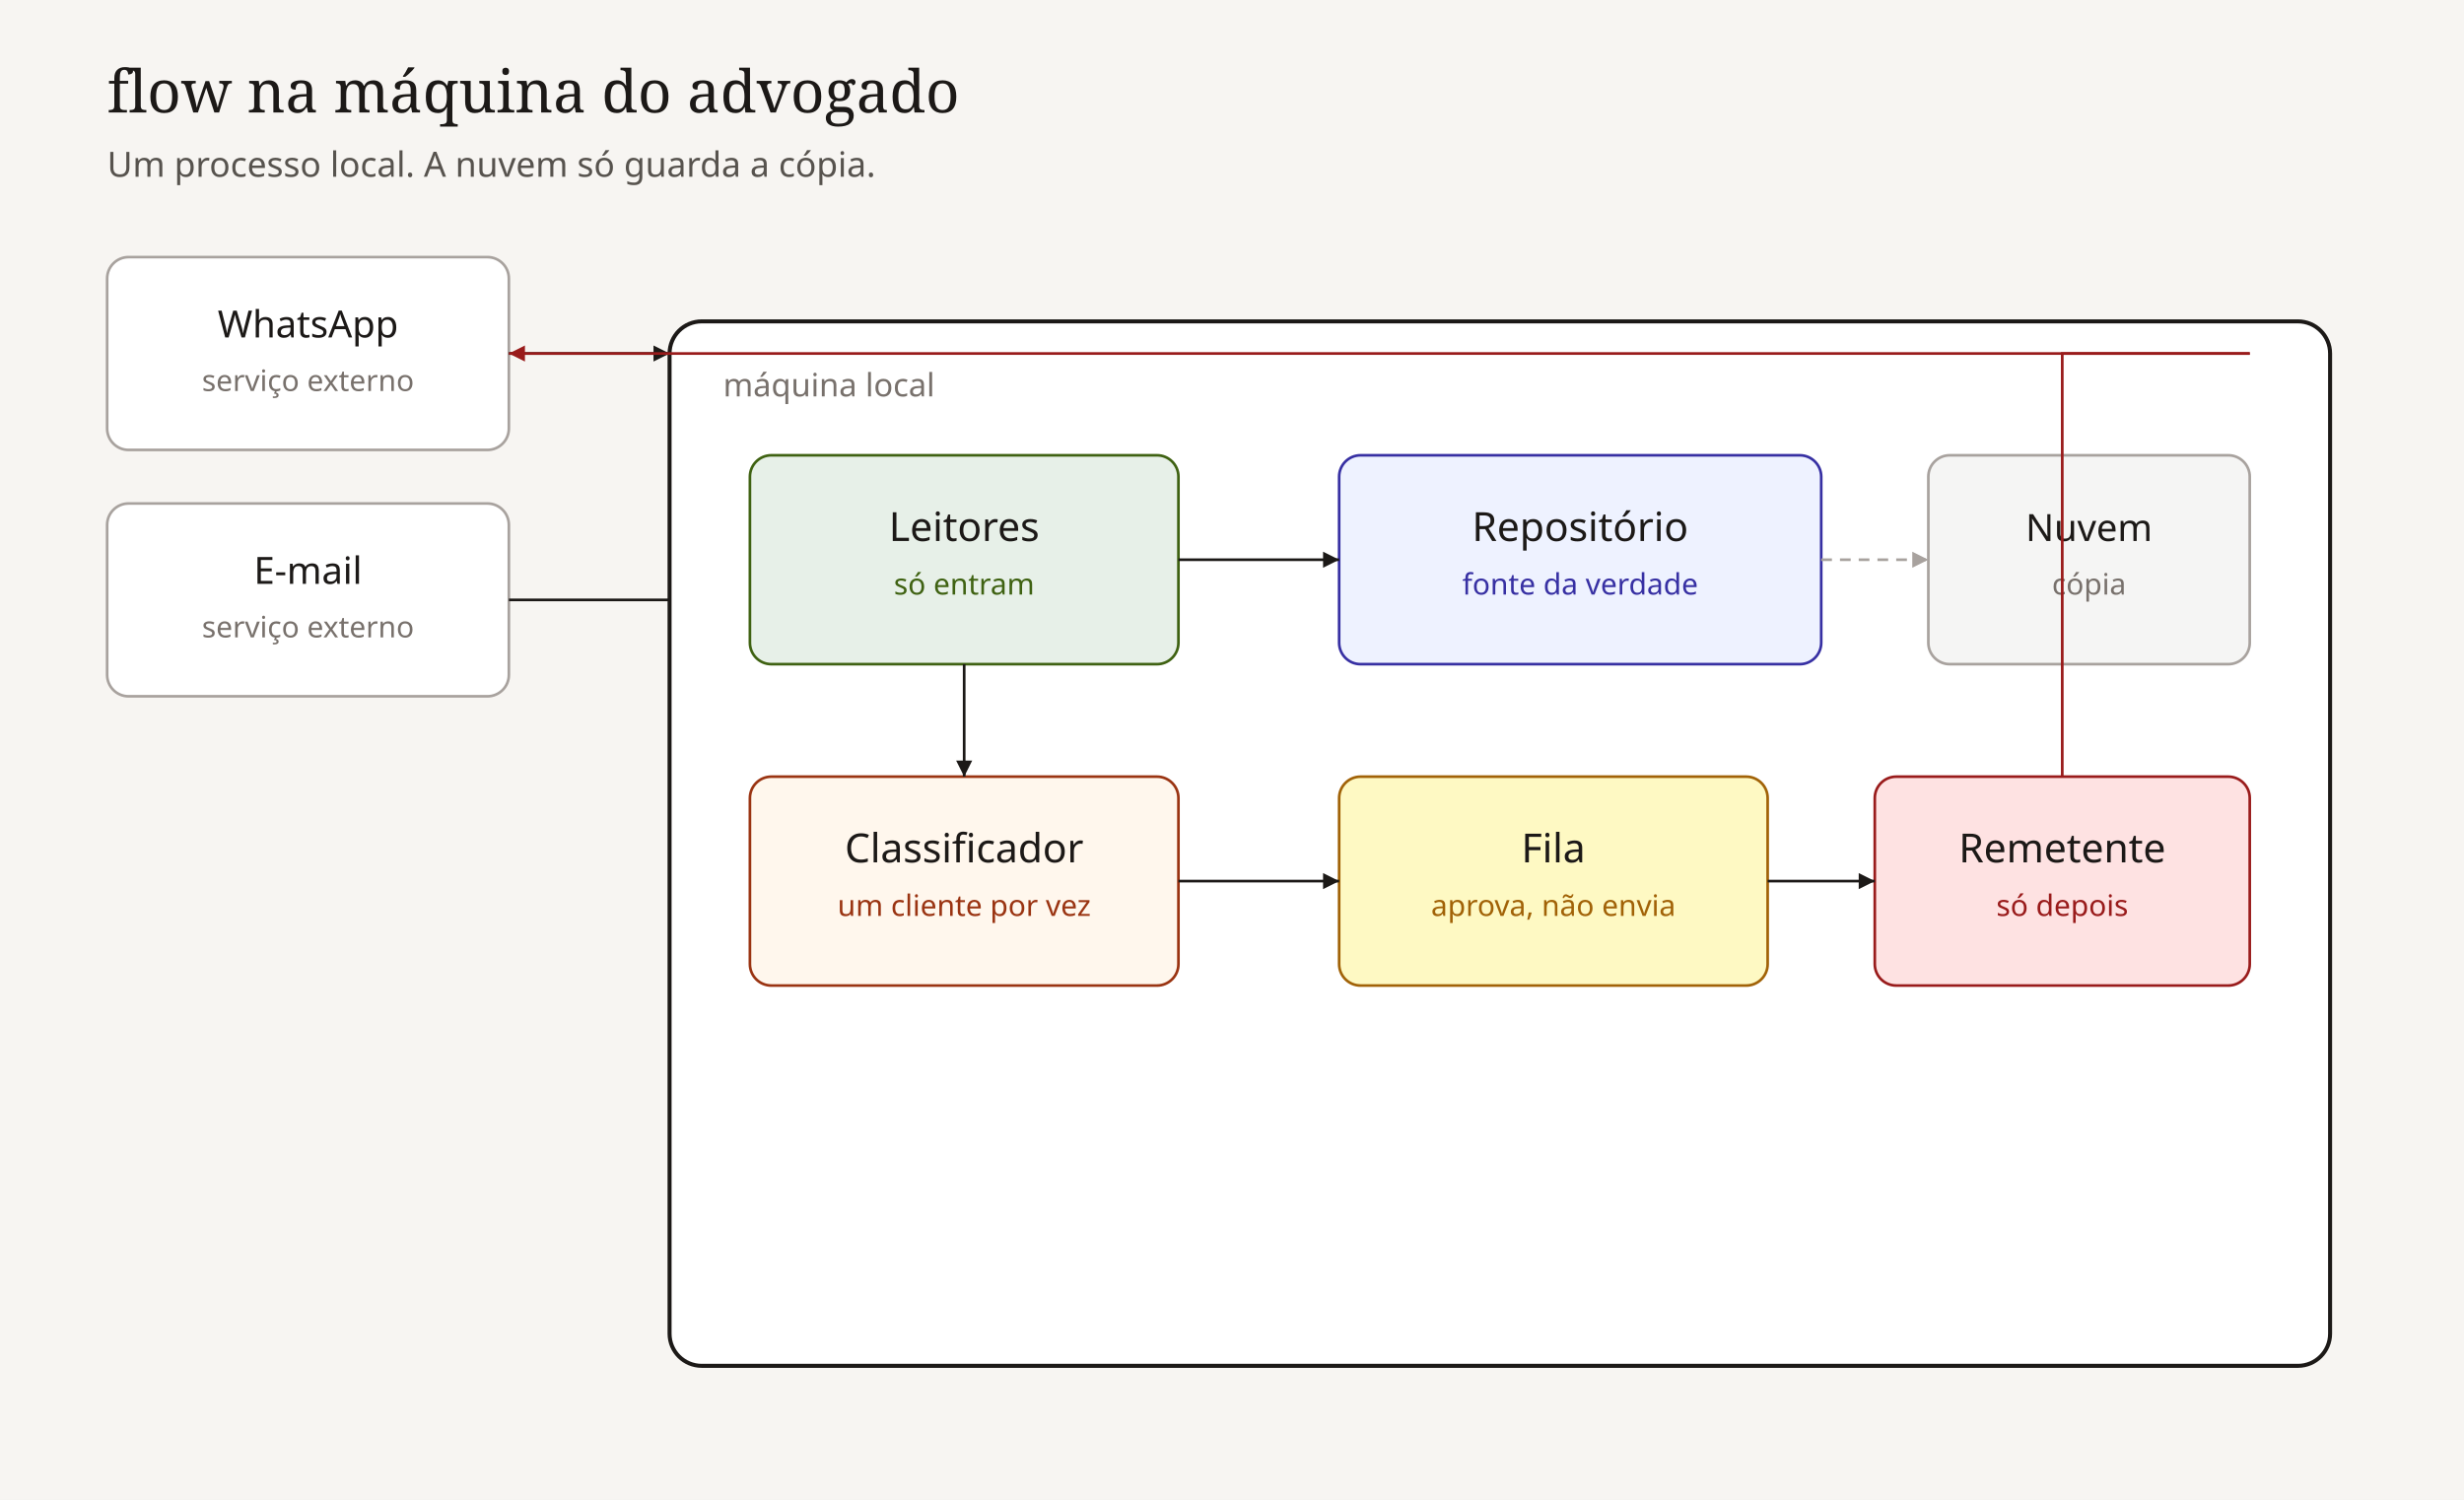
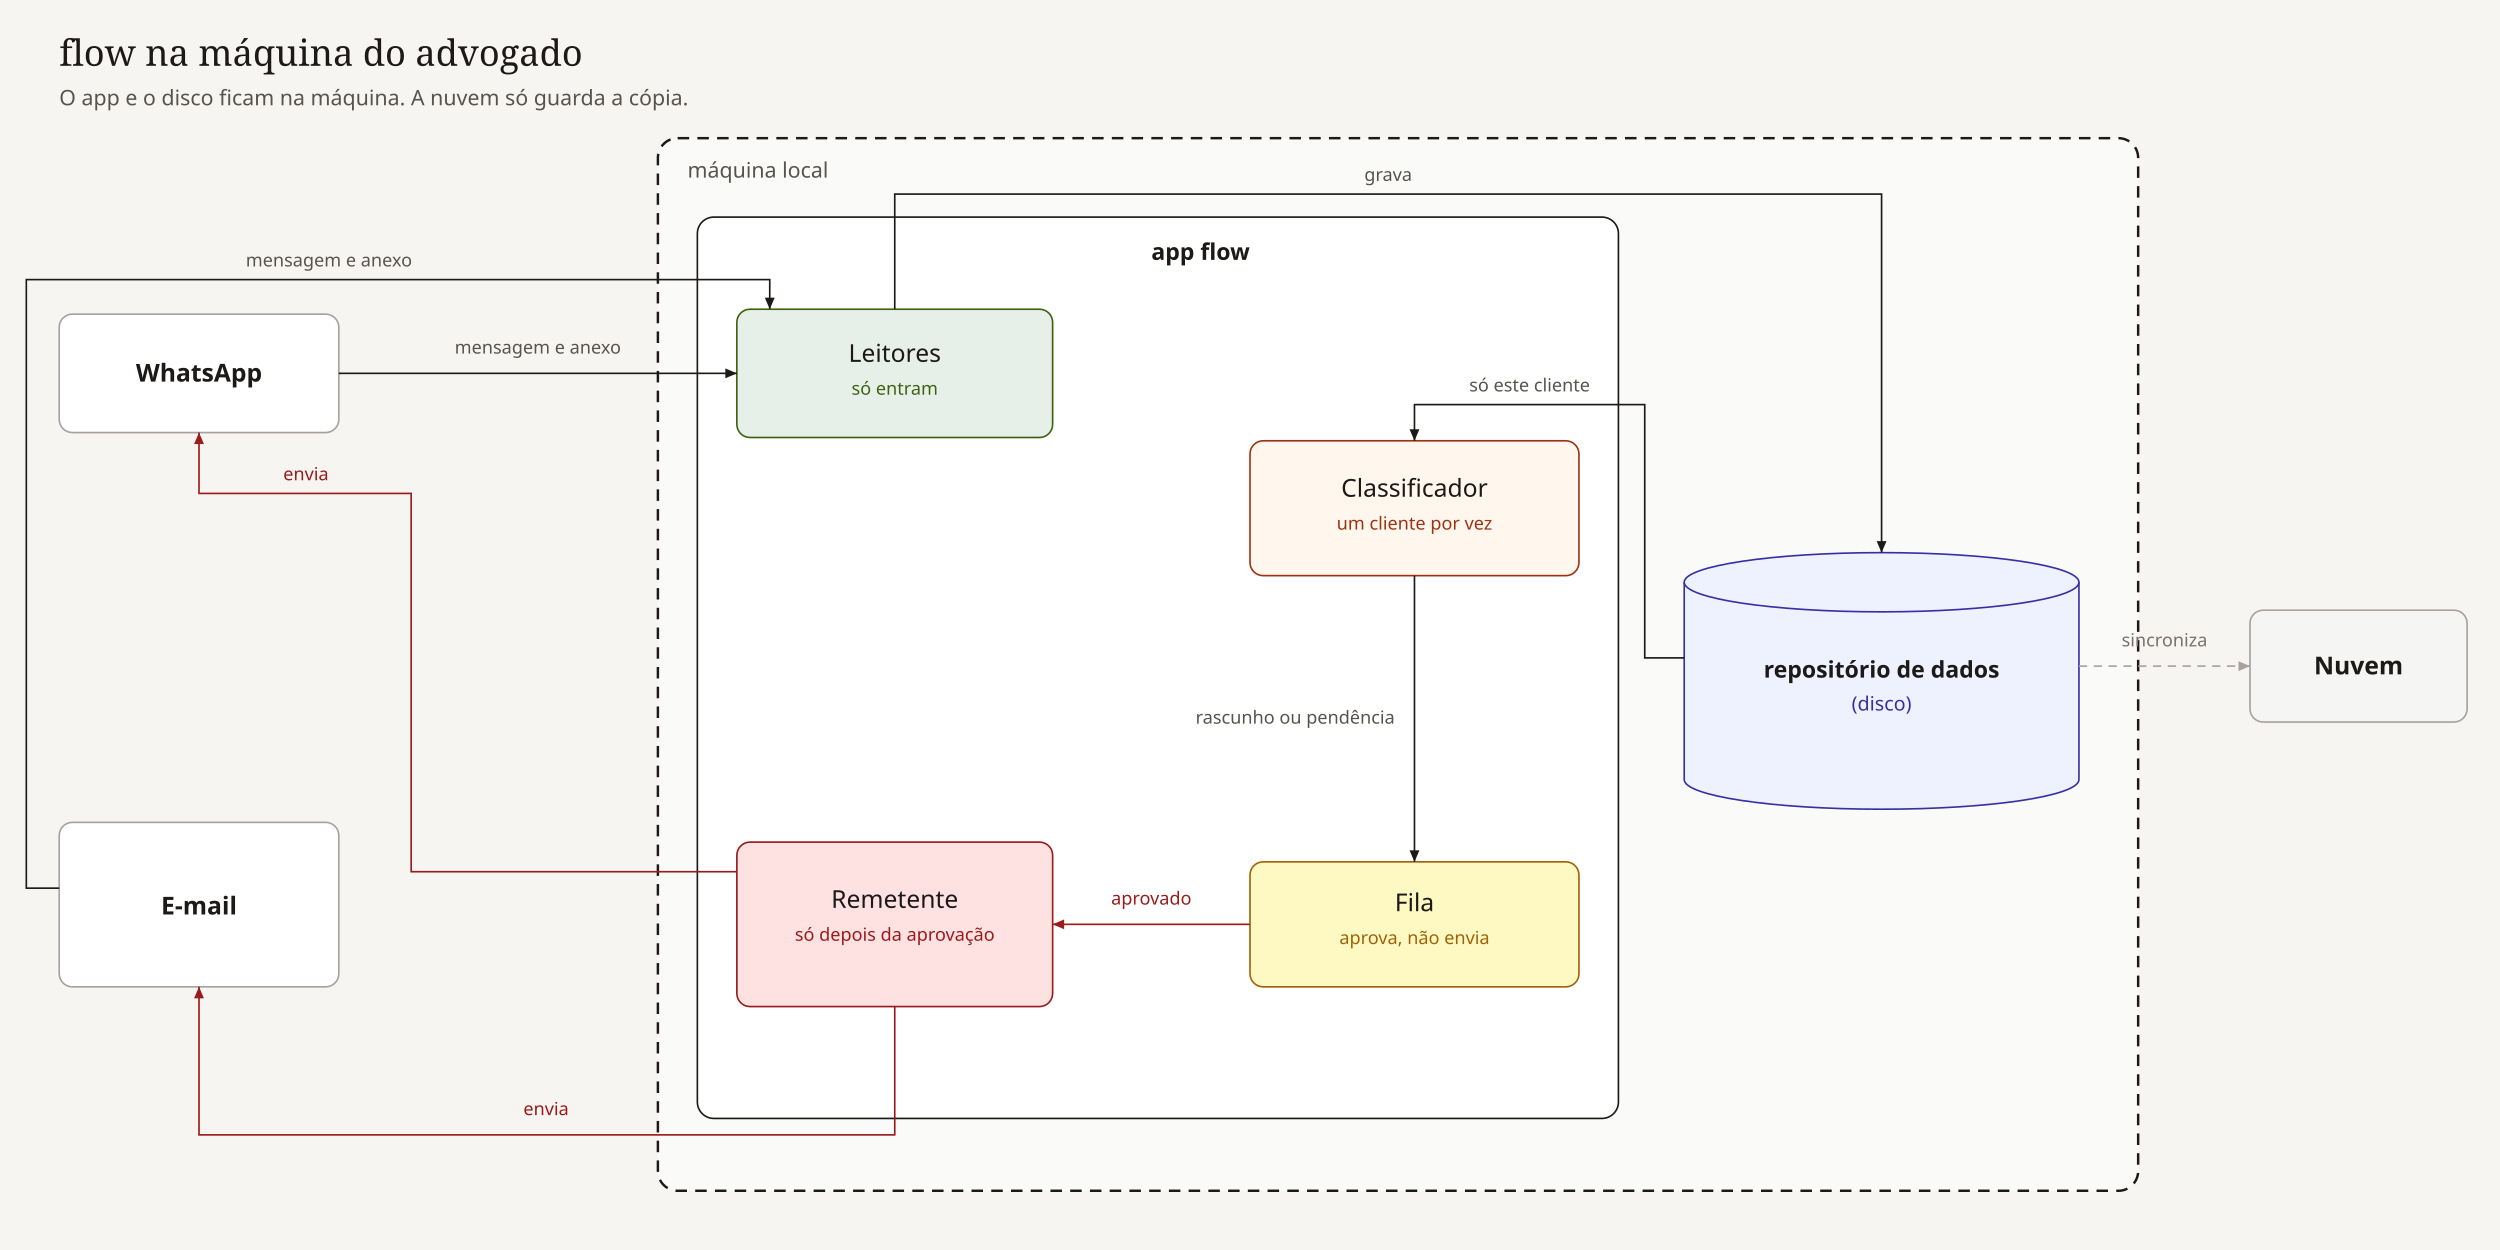
- <svg xmlns="http://www.w3.org/2000/svg" width="920" height="560" viewBox="0 0 920 560">
-   <rect width="920" height="560" fill="#f7f5f2" />
-   <text x="40" y="42" font-family="Georgia, serif" font-size="22" fill="#1c1917">flow na máquina do advogado</text>
-   <text x="40" y="66" font-family="system-ui, sans-serif" font-size="13" fill="#57534e">Um processo local. A nuvem só guarda a cópia.</text>
-   <rect x="40" y="96" width="150" height="72" rx="8" fill="#fff" stroke="#a8a29e" />
-   <text x="115" y="126" text-anchor="middle" font-family="system-ui, sans-serif" font-size="14" fill="#1c1917">WhatsApp</text>
-   <text x="115" y="146" text-anchor="middle" font-family="system-ui, sans-serif" font-size="11" fill="#78716c">serviço externo</text>
-   <rect x="40" y="188" width="150" height="72" rx="8" fill="#fff" stroke="#a8a29e" />
-   <text x="115" y="218" text-anchor="middle" font-family="system-ui, sans-serif" font-size="14" fill="#1c1917">E-mail</text>
-   <text x="115" y="238" text-anchor="middle" font-family="system-ui, sans-serif" font-size="11" fill="#78716c">serviço externo</text>
-   <rect x="250" y="120" width="620" height="390" rx="12" fill="#fff" stroke="#1c1917" stroke-width="1.5" />
-   <text x="270" y="148" font-family="system-ui, sans-serif" font-size="12" fill="#78716c">máquina local</text>
-   <rect x="280" y="170" width="160" height="78" rx="8" fill="#e7f0e8" stroke="#3f6212" />
-   <text x="360" y="202" text-anchor="middle" font-family="system-ui, sans-serif" font-size="15" fill="#1c1917">Leitores</text>
-   <text x="360" y="222" text-anchor="middle" font-family="system-ui, sans-serif" font-size="11" fill="#3f6212">só entram</text>
-   <rect x="500" y="170" width="180" height="78" rx="8" fill="#eef2ff" stroke="#3730a3" />
-   <text x="590" y="202" text-anchor="middle" font-family="system-ui, sans-serif" font-size="15" fill="#1c1917">Repositório</text>
-   <text x="590" y="222" text-anchor="middle" font-family="system-ui, sans-serif" font-size="11" fill="#3730a3">fonte da verdade</text>
-   <rect x="720" y="170" width="120" height="78" rx="8" fill="#f5f5f4" stroke="#a8a29e" />
-   <text x="780" y="202" text-anchor="middle" font-family="system-ui, sans-serif" font-size="14" fill="#1c1917">Nuvem</text>
-   <text x="780" y="222" text-anchor="middle" font-family="system-ui, sans-serif" font-size="11" fill="#78716c">cópia</text>
-   <rect x="280" y="290" width="160" height="78" rx="8" fill="#fff7ed" stroke="#9a3412" />
-   <text x="360" y="322" text-anchor="middle" font-family="system-ui, sans-serif" font-size="15" fill="#1c1917">Classificador</text>
-   <text x="360" y="342" text-anchor="middle" font-family="system-ui, sans-serif" font-size="11" fill="#9a3412">um cliente por vez</text>
-   <rect x="500" y="290" width="160" height="78" rx="8" fill="#fef9c3" stroke="#a16207" />
-   <text x="580" y="322" text-anchor="middle" font-family="system-ui, sans-serif" font-size="15" fill="#1c1917">Fila</text>
-   <text x="580" y="342" text-anchor="middle" font-family="system-ui, sans-serif" font-size="11" fill="#a16207">aprova, não envia</text>
-   <rect x="700" y="290" width="140" height="78" rx="8" fill="#fee2e2" stroke="#991b1b" />
-   <text x="770" y="322" text-anchor="middle" font-family="system-ui, sans-serif" font-size="15" fill="#1c1917">Remetente</text>
-   <text x="770" y="342" text-anchor="middle" font-family="system-ui, sans-serif" font-size="11" fill="#991b1b">só depois</text>
-   <path d="M190 132 H250" stroke="#1c1917" fill="none" marker-end="url(#arrow)" />
-   <path d="M190 224 H250" stroke="#1c1917" fill="none" />
-   <path d="M250 180 V224" stroke="#1c1917" fill="none" />
-   <path d="M440 209 H500" stroke="#1c1917" fill="none" marker-end="url(#arrow)" />
-   <path d="M680 209 H720" stroke="#a8a29e" stroke-dasharray="4 3" fill="none" marker-end="url(#arrowgray)" />
-   <path d="M360 248 V290" stroke="#1c1917" fill="none" marker-end="url(#arrow)" />
-   <path d="M440 329 H500" stroke="#1c1917" fill="none" marker-end="url(#arrow)" />
-   <path d="M660 329 H700" stroke="#1c1917" fill="none" marker-end="url(#arrow)" />
-   <path d="M770 290 V132 H840" stroke="#991b1b" fill="none" />
-   <path d="M840 132 H190" stroke="#991b1b" fill="none" marker-end="url(#arrowred)" />
+ <svg xmlns="http://www.w3.org/2000/svg" width="1520" height="760" viewBox="0 0 1520 760">
+   <rect width="1520" height="760" fill="#f7f5f2" />
+   <text x="36" y="40" font-family="Georgia, serif" font-size="22" fill="#1c1917">flow na máquina do advogado</text>
+   <text x="36" y="64" font-family="system-ui, sans-serif" font-size="13" fill="#57534e">O app e o disco ficam na máquina. A nuvem só guarda a cópia.</text>
+   <rect x="36" y="191" width="170" height="72" rx="8" fill="#fff" stroke="#a8a29e" />
+   <text x="121" y="232" text-anchor="middle" font-family="system-ui, sans-serif" font-size="15" font-weight="600" fill="#1c1917">WhatsApp</text>
+   <rect x="36" y="500" width="170" height="100" rx="8" fill="#fff" stroke="#a8a29e" />
+   <text x="121" y="556" text-anchor="middle" font-family="system-ui, sans-serif" font-size="15" font-weight="600" fill="#1c1917">E-mail</text>
+   <rect x="400" y="84" width="900" height="640" rx="12" fill="#fafaf9" stroke="#1c1917" stroke-width="1.5" stroke-dasharray="7 5" />
+   <text x="418" y="108" font-family="system-ui, sans-serif" font-size="13" fill="#57534e">máquina local</text>
+   <rect x="424" y="132" width="560" height="548" rx="10" fill="#fff" stroke="#1c1917" />
+   <text x="700" y="158" font-family="system-ui, sans-serif" font-size="14" font-weight="600" fill="#1c1917">app flow</text>
+   <rect x="448" y="188" width="192" height="78" rx="8" fill="#e7f0e8" stroke="#3f6212" />
+   <text x="544" y="220" text-anchor="middle" font-family="system-ui, sans-serif" font-size="15" fill="#1c1917">Leitores</text>
+   <text x="544" y="240" text-anchor="middle" font-family="system-ui, sans-serif" font-size="11" fill="#3f6212">só entram</text>
+   <rect x="760" y="268" width="200" height="82" rx="8" fill="#fff7ed" stroke="#9a3412" />
+   <text x="860" y="302" text-anchor="middle" font-family="system-ui, sans-serif" font-size="15" fill="#1c1917">Classificador</text>
+   <text x="860" y="322" text-anchor="middle" font-family="system-ui, sans-serif" font-size="11" fill="#9a3412">um cliente por vez</text>
+   <rect x="448" y="512" width="192" height="100" rx="8" fill="#fee2e2" stroke="#991b1b" />
+   <text x="544" y="552" text-anchor="middle" font-family="system-ui, sans-serif" font-size="15" fill="#1c1917">Remetente</text>
+   <text x="544" y="572" text-anchor="middle" font-family="system-ui, sans-serif" font-size="11" fill="#991b1b">só depois da aprovação</text>
+   <rect x="760" y="524" width="200" height="76" rx="8" fill="#fef9c3" stroke="#a16207" />
+   <text x="860" y="554" text-anchor="middle" font-family="system-ui, sans-serif" font-size="15" fill="#1c1917">Fila</text>
+   <text x="860" y="574" text-anchor="middle" font-family="system-ui, sans-serif" font-size="11" fill="#a16207">aprova, não envia</text>
+   <path d="M1024 354 v120 a120 18 0 0 0 240 0 v-120" fill="#eef2ff" stroke="#3730a3" />
+   <ellipse cx="1144" cy="354" rx="120" ry="18" fill="#eef2ff" stroke="#3730a3" />
+   <text x="1144" y="412" text-anchor="middle" font-family="system-ui, sans-serif" font-size="14" font-weight="600" fill="#1c1917">repositório de dados</text>
+   <text x="1144" y="432" text-anchor="middle" font-family="system-ui, sans-serif" font-size="12" fill="#3730a3">(disco)</text>
+   <rect x="1368" y="371" width="132" height="68" rx="8" fill="#f5f5f4" stroke="#a8a29e" />
+   <text x="1434" y="410" text-anchor="middle" font-family="system-ui, sans-serif" font-size="15" font-weight="600" fill="#1c1917">Nuvem</text>
+   <path d="M206 227 H448" stroke="#1c1917" fill="none" marker-end="url(#arrow)" />
+   <text x="327" y="215" text-anchor="middle" font-family="system-ui, sans-serif" font-size="11" fill="#57534e">mensagem e anexo</text>
+   <path d="M36 540 H16 V170 H468 V188" stroke="#1c1917" fill="none" marker-end="url(#arrow)" />
+   <text x="200" y="162" text-anchor="middle" font-family="system-ui, sans-serif" font-size="11" fill="#57534e">mensagem e anexo</text>
+   <path d="M544 188 V118 H1144 V336" stroke="#1c1917" fill="none" marker-end="url(#arrow)" />
+   <text x="844" y="110" text-anchor="middle" font-family="system-ui, sans-serif" font-size="11" fill="#57534e">grava</text>
+   <path d="M1024 400 H1000 V246 H860 V268" stroke="#1c1917" fill="none" marker-end="url(#arrow)" />
+   <text x="930" y="238" text-anchor="middle" font-family="system-ui, sans-serif" font-size="11" fill="#57534e">só este cliente</text>
+   <path d="M860 350 V524" stroke="#1c1917" fill="none" marker-end="url(#arrow)" />
+   <text x="848" y="440" text-anchor="end" font-family="system-ui, sans-serif" font-size="11" fill="#57534e">rascunho ou pendência</text>
+   <path d="M760 562 H640" stroke="#991b1b" fill="none" marker-end="url(#arrowred)" />
+   <text x="700" y="550" text-anchor="middle" font-family="system-ui, sans-serif" font-size="11" fill="#991b1b">aprovado</text>
+   <path d="M448 530 H250 V300 H121 V263" stroke="#991b1b" fill="none" marker-end="url(#arrowred)" />
+   <text x="186" y="292" text-anchor="middle" font-family="system-ui, sans-serif" font-size="11" fill="#991b1b">envia</text>
+   <path d="M544 612 V690 H121 V600" stroke="#991b1b" fill="none" marker-end="url(#arrowred)" />
+   <text x="332" y="678" text-anchor="middle" font-family="system-ui, sans-serif" font-size="11" fill="#991b1b">envia</text>
+   <path d="M1264 405 H1368" stroke="#a8a29e" stroke-dasharray="5 4" fill="none" marker-end="url(#arrowgray)" />
+   <text x="1316" y="393" text-anchor="middle" font-family="system-ui, sans-serif" font-size="11" fill="#78716c">sincroniza</text>
  <defs>
-     <marker id="arrow" markerWidth="8" markerHeight="8" refX="6" refY="3" orient="auto">
-       <path d="M0,0 L6,3 L0,6" fill="#1c1917" />
+     <marker id="arrow" markerWidth="8" markerHeight="8" refX="7" refY="3" orient="auto">
+       <path d="M0,0 L7,3 L0,6" fill="#1c1917" />
    </marker>
-     <marker id="arrowgray" markerWidth="8" markerHeight="8" refX="6" refY="3" orient="auto">
-       <path d="M0,0 L6,3 L0,6" fill="#a8a29e" />
+     <marker id="arrowgray" markerWidth="8" markerHeight="8" refX="7" refY="3" orient="auto">
+       <path d="M0,0 L7,3 L0,6" fill="#a8a29e" />
    </marker>
-     <marker id="arrowred" markerWidth="8" markerHeight="8" refX="6" refY="3" orient="auto">
-       <path d="M0,0 L6,3 L0,6" fill="#991b1b" />
+     <marker id="arrowred" markerWidth="8" markerHeight="8" refX="7" refY="3" orient="auto">
+       <path d="M0,0 L7,3 L0,6" fill="#991b1b" />
    </marker>
  </defs>
</svg>
